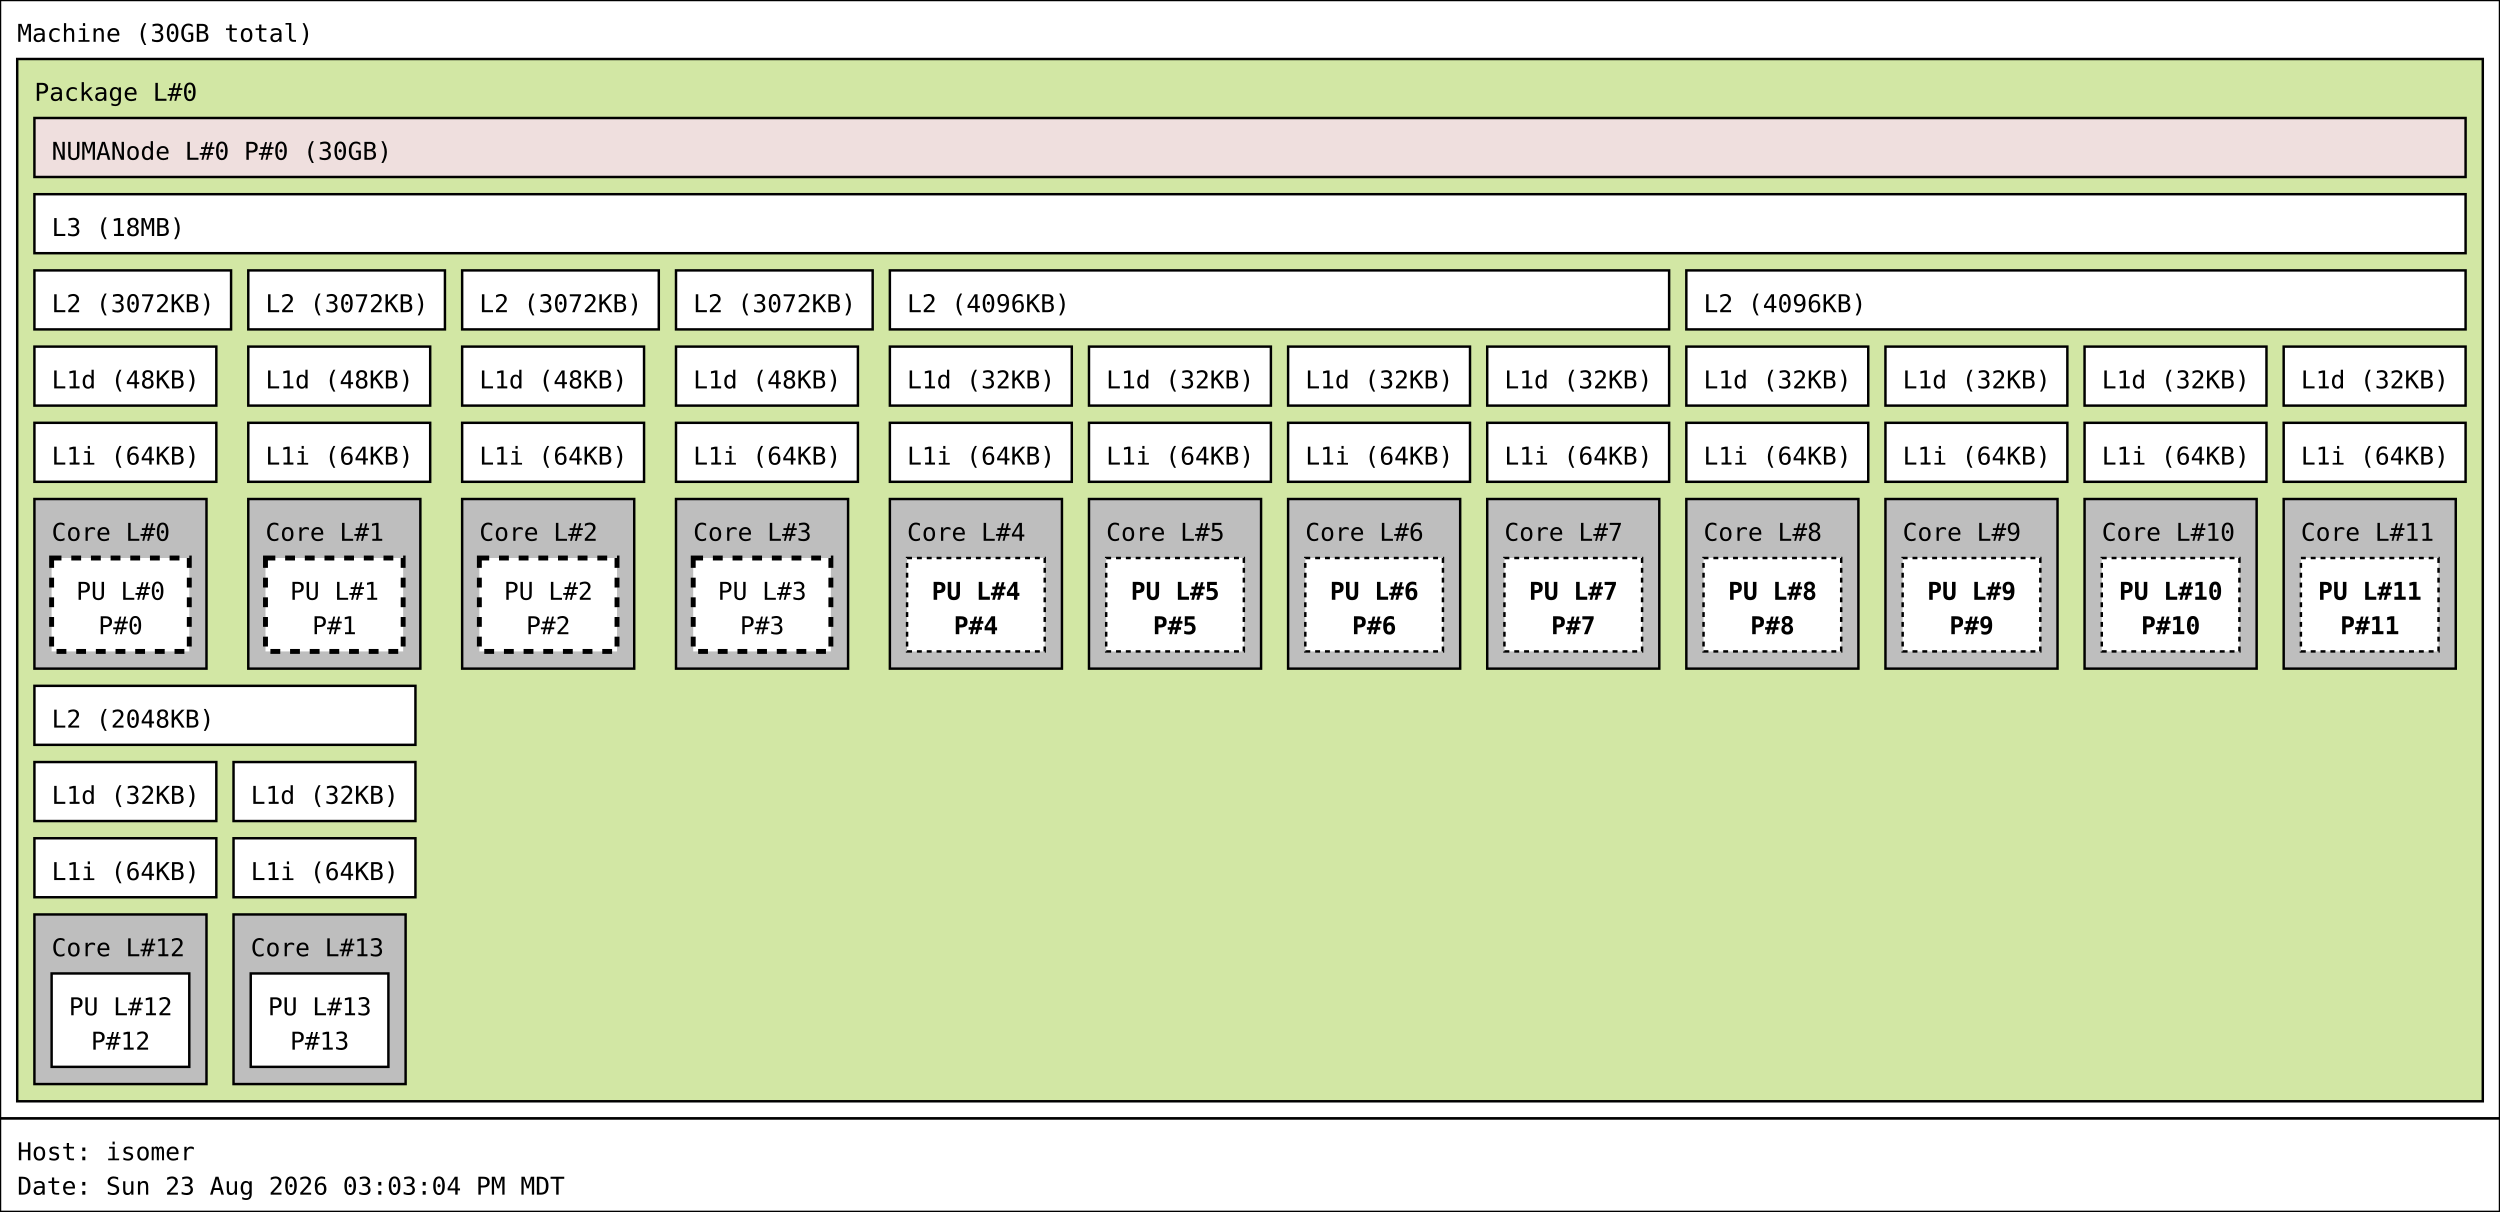
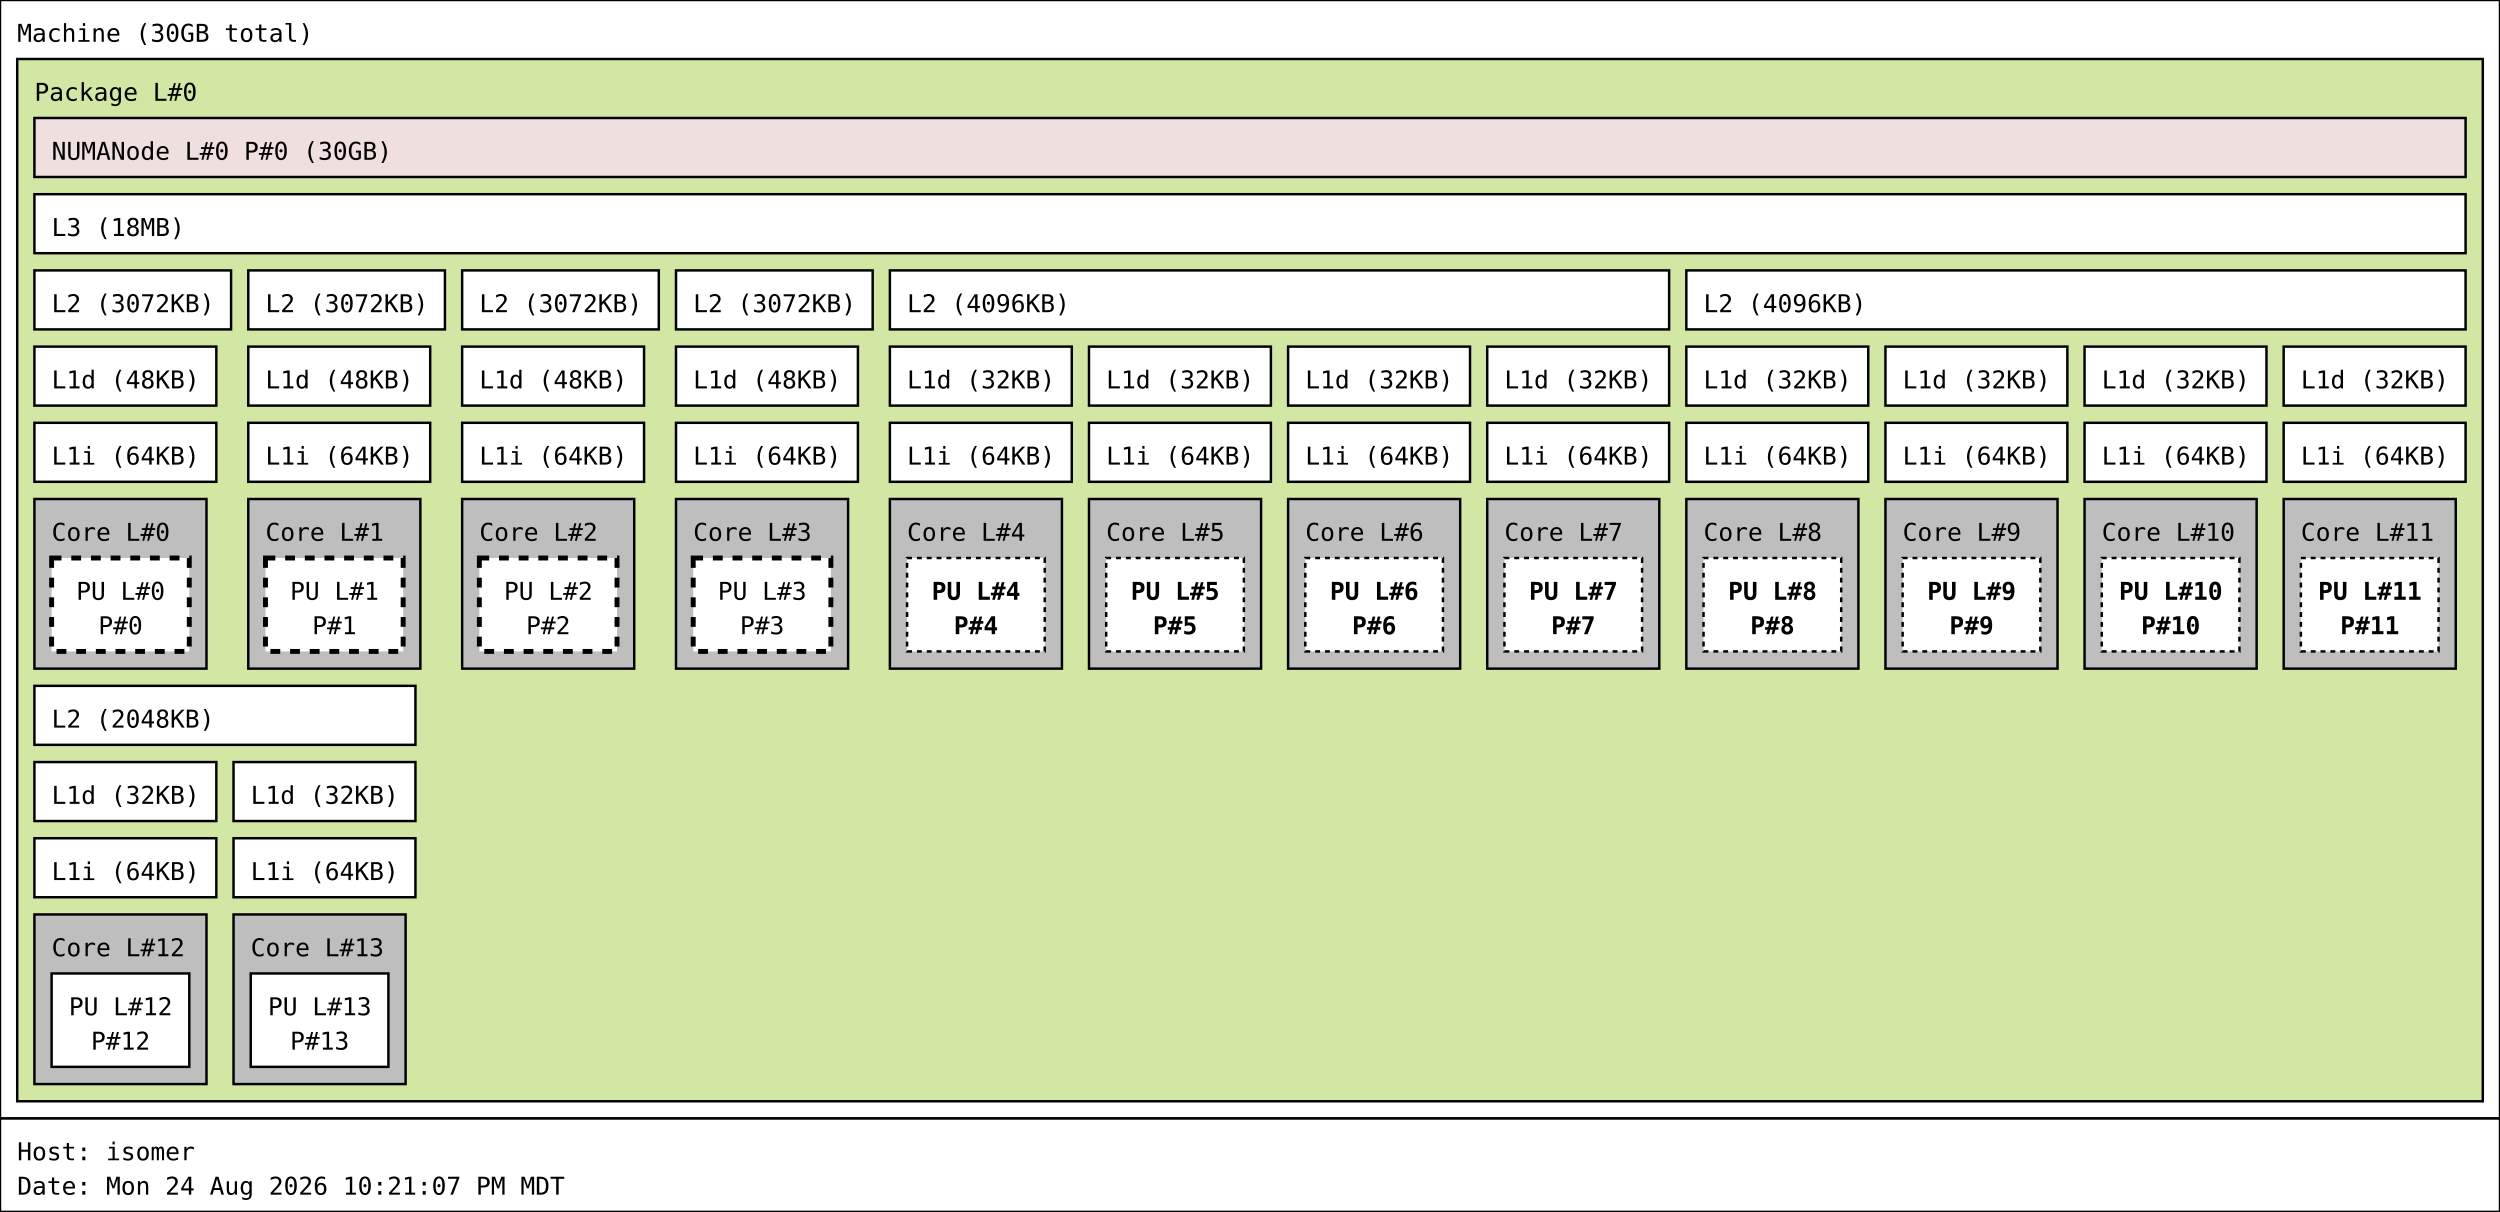
<svg xmlns="http://www.w3.org/2000/svg" width="1017px" height="493px" viewBox="0 0 1017px 493px" version="1.1">
  <rect id="Machine_0_rect" class="Machine" x="0" y="0" width="1017" height="455" fill="rgb(255,255,255)" stroke="rgb(0,0,0)" stroke-width="1" />
  <text id="Machine_0_text" class="Machine" font-family="Monospace" x="7" y="17" fill="rgb(0,0,0)" font-size="10px">Machine (30GB total)</text>
  <rect id="Package_0_rect" class="Package" x="7" y="24" width="1003" height="424" fill="rgb(210,231,164)" stroke="rgb(0,0,0)" stroke-width="1" />
  <text id="Package_0_text" class="Package" font-family="Monospace" x="14" y="41" fill="rgb(0,0,0)" font-size="10px">Package L#0</text>
  <rect id="L3_0_rect" class="L3" x="14" y="79" width="989" height="24" fill="rgb(255,255,255)" stroke="rgb(0,0,0)" stroke-width="1" />
  <text id="L3_0_text" class="L3" font-family="Monospace" x="21" y="96" fill="rgb(0,0,0)" font-size="10px">L3 (18MB)</text>
  <rect id="L2_0_rect" class="L2" x="14" y="110" width="80" height="24" fill="rgb(255,255,255)" stroke="rgb(0,0,0)" stroke-width="1" />
  <text id="L2_0_text" class="L2" font-family="Monospace" x="21" y="127" fill="rgb(0,0,0)" font-size="10px">L2 (3072KB)</text>
  <rect id="L1d_0_rect" class="L1d" x="14" y="141" width="74" height="24" fill="rgb(255,255,255)" stroke="rgb(0,0,0)" stroke-width="1" />
  <text id="L1d_0_text" class="L1d" font-family="Monospace" x="21" y="158" fill="rgb(0,0,0)" font-size="10px">L1d (48KB)</text>
  <rect id="L1i_0_rect" class="L1i" x="14" y="172" width="74" height="24" fill="rgb(255,255,255)" stroke="rgb(0,0,0)" stroke-width="1" />
  <text id="L1i_0_text" class="L1i" font-family="Monospace" x="21" y="189" fill="rgb(0,0,0)" font-size="10px">L1i (64KB)</text>
  <rect id="Core_0_rect" class="Core" x="14" y="203" width="70" height="69" fill="rgb(190,190,190)" stroke="rgb(0,0,0)" stroke-width="1" />
  <text id="Core_0_text" class="Core" font-family="Monospace" x="21" y="220" fill="rgb(0,0,0)" font-size="10px">Core L#0</text>
  <rect id="PU_0_rect" class="PU" x="21" y="227" width="56" height="38" fill="rgb(255,255,255)" stroke="rgb(0,0,0)" stroke-width="2" stroke-dasharray="4" />
  <text id="PU_0_text" class="PU" font-family="Monospace" x="31" y="244" fill="rgb(0,0,0)" font-size="10px">PU L#0</text>
  <text id="PU_0_text_1" class="PU" font-family="Monospace" x="40" y="258" fill="rgb(0,0,0)" font-size="10px">P#0</text>
  <rect id="L2_1_rect" class="L2" x="101" y="110" width="80" height="24" fill="rgb(255,255,255)" stroke="rgb(0,0,0)" stroke-width="1" />
  <text id="L2_1_text" class="L2" font-family="Monospace" x="108" y="127" fill="rgb(0,0,0)" font-size="10px">L2 (3072KB)</text>
  <rect id="L1d_1_rect" class="L1d" x="101" y="141" width="74" height="24" fill="rgb(255,255,255)" stroke="rgb(0,0,0)" stroke-width="1" />
  <text id="L1d_1_text" class="L1d" font-family="Monospace" x="108" y="158" fill="rgb(0,0,0)" font-size="10px">L1d (48KB)</text>
  <rect id="L1i_1_rect" class="L1i" x="101" y="172" width="74" height="24" fill="rgb(255,255,255)" stroke="rgb(0,0,0)" stroke-width="1" />
  <text id="L1i_1_text" class="L1i" font-family="Monospace" x="108" y="189" fill="rgb(0,0,0)" font-size="10px">L1i (64KB)</text>
  <rect id="Core_1_rect" class="Core" x="101" y="203" width="70" height="69" fill="rgb(190,190,190)" stroke="rgb(0,0,0)" stroke-width="1" />
  <text id="Core_1_text" class="Core" font-family="Monospace" x="108" y="220" fill="rgb(0,0,0)" font-size="10px">Core L#1</text>
  <rect id="PU_1_rect" class="PU" x="108" y="227" width="56" height="38" fill="rgb(255,255,255)" stroke="rgb(0,0,0)" stroke-width="2" stroke-dasharray="4" />
  <text id="PU_1_text" class="PU" font-family="Monospace" x="118" y="244" fill="rgb(0,0,0)" font-size="10px">PU L#1</text>
  <text id="PU_1_text_1" class="PU" font-family="Monospace" x="127" y="258" fill="rgb(0,0,0)" font-size="10px">P#1</text>
  <rect id="L2_2_rect" class="L2" x="188" y="110" width="80" height="24" fill="rgb(255,255,255)" stroke="rgb(0,0,0)" stroke-width="1" />
  <text id="L2_2_text" class="L2" font-family="Monospace" x="195" y="127" fill="rgb(0,0,0)" font-size="10px">L2 (3072KB)</text>
  <rect id="L1d_2_rect" class="L1d" x="188" y="141" width="74" height="24" fill="rgb(255,255,255)" stroke="rgb(0,0,0)" stroke-width="1" />
  <text id="L1d_2_text" class="L1d" font-family="Monospace" x="195" y="158" fill="rgb(0,0,0)" font-size="10px">L1d (48KB)</text>
  <rect id="L1i_2_rect" class="L1i" x="188" y="172" width="74" height="24" fill="rgb(255,255,255)" stroke="rgb(0,0,0)" stroke-width="1" />
  <text id="L1i_2_text" class="L1i" font-family="Monospace" x="195" y="189" fill="rgb(0,0,0)" font-size="10px">L1i (64KB)</text>
  <rect id="Core_2_rect" class="Core" x="188" y="203" width="70" height="69" fill="rgb(190,190,190)" stroke="rgb(0,0,0)" stroke-width="1" />
  <text id="Core_2_text" class="Core" font-family="Monospace" x="195" y="220" fill="rgb(0,0,0)" font-size="10px">Core L#2</text>
  <rect id="PU_2_rect" class="PU" x="195" y="227" width="56" height="38" fill="rgb(255,255,255)" stroke="rgb(0,0,0)" stroke-width="2" stroke-dasharray="4" />
  <text id="PU_2_text" class="PU" font-family="Monospace" x="205" y="244" fill="rgb(0,0,0)" font-size="10px">PU L#2</text>
  <text id="PU_2_text_1" class="PU" font-family="Monospace" x="214" y="258" fill="rgb(0,0,0)" font-size="10px">P#2</text>
  <rect id="L2_3_rect" class="L2" x="275" y="110" width="80" height="24" fill="rgb(255,255,255)" stroke="rgb(0,0,0)" stroke-width="1" />
  <text id="L2_3_text" class="L2" font-family="Monospace" x="282" y="127" fill="rgb(0,0,0)" font-size="10px">L2 (3072KB)</text>
  <rect id="L1d_3_rect" class="L1d" x="275" y="141" width="74" height="24" fill="rgb(255,255,255)" stroke="rgb(0,0,0)" stroke-width="1" />
  <text id="L1d_3_text" class="L1d" font-family="Monospace" x="282" y="158" fill="rgb(0,0,0)" font-size="10px">L1d (48KB)</text>
  <rect id="L1i_3_rect" class="L1i" x="275" y="172" width="74" height="24" fill="rgb(255,255,255)" stroke="rgb(0,0,0)" stroke-width="1" />
  <text id="L1i_3_text" class="L1i" font-family="Monospace" x="282" y="189" fill="rgb(0,0,0)" font-size="10px">L1i (64KB)</text>
  <rect id="Core_3_rect" class="Core" x="275" y="203" width="70" height="69" fill="rgb(190,190,190)" stroke="rgb(0,0,0)" stroke-width="1" />
  <text id="Core_3_text" class="Core" font-family="Monospace" x="282" y="220" fill="rgb(0,0,0)" font-size="10px">Core L#3</text>
  <rect id="PU_3_rect" class="PU" x="282" y="227" width="56" height="38" fill="rgb(255,255,255)" stroke="rgb(0,0,0)" stroke-width="2" stroke-dasharray="4" />
  <text id="PU_3_text" class="PU" font-family="Monospace" x="292" y="244" fill="rgb(0,0,0)" font-size="10px">PU L#3</text>
  <text id="PU_3_text_1" class="PU" font-family="Monospace" x="301" y="258" fill="rgb(0,0,0)" font-size="10px">P#3</text>
  <rect id="L2_4_rect" class="L2" x="362" y="110" width="317" height="24" fill="rgb(255,255,255)" stroke="rgb(0,0,0)" stroke-width="1" />
  <text id="L2_4_text" class="L2" font-family="Monospace" x="369" y="127" fill="rgb(0,0,0)" font-size="10px">L2 (4096KB)</text>
  <rect id="L1d_4_rect" class="L1d" x="362" y="141" width="74" height="24" fill="rgb(255,255,255)" stroke="rgb(0,0,0)" stroke-width="1" />
  <text id="L1d_4_text" class="L1d" font-family="Monospace" x="369" y="158" fill="rgb(0,0,0)" font-size="10px">L1d (32KB)</text>
  <rect id="L1i_4_rect" class="L1i" x="362" y="172" width="74" height="24" fill="rgb(255,255,255)" stroke="rgb(0,0,0)" stroke-width="1" />
  <text id="L1i_4_text" class="L1i" font-family="Monospace" x="369" y="189" fill="rgb(0,0,0)" font-size="10px">L1i (64KB)</text>
  <rect id="Core_4_rect" class="Core" x="362" y="203" width="70" height="69" fill="rgb(190,190,190)" stroke="rgb(0,0,0)" stroke-width="1" />
  <text id="Core_4_text" class="Core" font-family="Monospace" x="369" y="220" fill="rgb(0,0,0)" font-size="10px">Core L#4</text>
  <rect id="PU_4_rect" class="PU" x="369" y="227" width="56" height="38" fill="rgb(255,255,255)" stroke="rgb(0,0,0)" stroke-width="1" stroke-dasharray="2" />
  <text id="PU_4_text" class="PU" font-family="Monospace" font-weight="bold" x="379" y="244" fill="rgb(0,0,0)" font-size="10px">PU L#4</text>
  <text id="PU_4_text_1" class="PU" font-family="Monospace" font-weight="bold" x="388" y="258" fill="rgb(0,0,0)" font-size="10px">P#4</text>
  <rect id="L1d_5_rect" class="L1d" x="443" y="141" width="74" height="24" fill="rgb(255,255,255)" stroke="rgb(0,0,0)" stroke-width="1" />
  <text id="L1d_5_text" class="L1d" font-family="Monospace" x="450" y="158" fill="rgb(0,0,0)" font-size="10px">L1d (32KB)</text>
  <rect id="L1i_5_rect" class="L1i" x="443" y="172" width="74" height="24" fill="rgb(255,255,255)" stroke="rgb(0,0,0)" stroke-width="1" />
  <text id="L1i_5_text" class="L1i" font-family="Monospace" x="450" y="189" fill="rgb(0,0,0)" font-size="10px">L1i (64KB)</text>
  <rect id="Core_5_rect" class="Core" x="443" y="203" width="70" height="69" fill="rgb(190,190,190)" stroke="rgb(0,0,0)" stroke-width="1" />
  <text id="Core_5_text" class="Core" font-family="Monospace" x="450" y="220" fill="rgb(0,0,0)" font-size="10px">Core L#5</text>
  <rect id="PU_5_rect" class="PU" x="450" y="227" width="56" height="38" fill="rgb(255,255,255)" stroke="rgb(0,0,0)" stroke-width="1" stroke-dasharray="2" />
  <text id="PU_5_text" class="PU" font-family="Monospace" font-weight="bold" x="460" y="244" fill="rgb(0,0,0)" font-size="10px">PU L#5</text>
  <text id="PU_5_text_1" class="PU" font-family="Monospace" font-weight="bold" x="469" y="258" fill="rgb(0,0,0)" font-size="10px">P#5</text>
  <rect id="L1d_6_rect" class="L1d" x="524" y="141" width="74" height="24" fill="rgb(255,255,255)" stroke="rgb(0,0,0)" stroke-width="1" />
  <text id="L1d_6_text" class="L1d" font-family="Monospace" x="531" y="158" fill="rgb(0,0,0)" font-size="10px">L1d (32KB)</text>
  <rect id="L1i_6_rect" class="L1i" x="524" y="172" width="74" height="24" fill="rgb(255,255,255)" stroke="rgb(0,0,0)" stroke-width="1" />
  <text id="L1i_6_text" class="L1i" font-family="Monospace" x="531" y="189" fill="rgb(0,0,0)" font-size="10px">L1i (64KB)</text>
  <rect id="Core_6_rect" class="Core" x="524" y="203" width="70" height="69" fill="rgb(190,190,190)" stroke="rgb(0,0,0)" stroke-width="1" />
  <text id="Core_6_text" class="Core" font-family="Monospace" x="531" y="220" fill="rgb(0,0,0)" font-size="10px">Core L#6</text>
  <rect id="PU_6_rect" class="PU" x="531" y="227" width="56" height="38" fill="rgb(255,255,255)" stroke="rgb(0,0,0)" stroke-width="1" stroke-dasharray="2" />
  <text id="PU_6_text" class="PU" font-family="Monospace" font-weight="bold" x="541" y="244" fill="rgb(0,0,0)" font-size="10px">PU L#6</text>
  <text id="PU_6_text_1" class="PU" font-family="Monospace" font-weight="bold" x="550" y="258" fill="rgb(0,0,0)" font-size="10px">P#6</text>
  <rect id="L1d_7_rect" class="L1d" x="605" y="141" width="74" height="24" fill="rgb(255,255,255)" stroke="rgb(0,0,0)" stroke-width="1" />
  <text id="L1d_7_text" class="L1d" font-family="Monospace" x="612" y="158" fill="rgb(0,0,0)" font-size="10px">L1d (32KB)</text>
  <rect id="L1i_7_rect" class="L1i" x="605" y="172" width="74" height="24" fill="rgb(255,255,255)" stroke="rgb(0,0,0)" stroke-width="1" />
  <text id="L1i_7_text" class="L1i" font-family="Monospace" x="612" y="189" fill="rgb(0,0,0)" font-size="10px">L1i (64KB)</text>
  <rect id="Core_7_rect" class="Core" x="605" y="203" width="70" height="69" fill="rgb(190,190,190)" stroke="rgb(0,0,0)" stroke-width="1" />
  <text id="Core_7_text" class="Core" font-family="Monospace" x="612" y="220" fill="rgb(0,0,0)" font-size="10px">Core L#7</text>
  <rect id="PU_7_rect" class="PU" x="612" y="227" width="56" height="38" fill="rgb(255,255,255)" stroke="rgb(0,0,0)" stroke-width="1" stroke-dasharray="2" />
  <text id="PU_7_text" class="PU" font-family="Monospace" font-weight="bold" x="622" y="244" fill="rgb(0,0,0)" font-size="10px">PU L#7</text>
  <text id="PU_7_text_1" class="PU" font-family="Monospace" font-weight="bold" x="631" y="258" fill="rgb(0,0,0)" font-size="10px">P#7</text>
  <rect id="L2_5_rect" class="L2" x="686" y="110" width="317" height="24" fill="rgb(255,255,255)" stroke="rgb(0,0,0)" stroke-width="1" />
  <text id="L2_5_text" class="L2" font-family="Monospace" x="693" y="127" fill="rgb(0,0,0)" font-size="10px">L2 (4096KB)</text>
  <rect id="L1d_8_rect" class="L1d" x="686" y="141" width="74" height="24" fill="rgb(255,255,255)" stroke="rgb(0,0,0)" stroke-width="1" />
  <text id="L1d_8_text" class="L1d" font-family="Monospace" x="693" y="158" fill="rgb(0,0,0)" font-size="10px">L1d (32KB)</text>
  <rect id="L1i_8_rect" class="L1i" x="686" y="172" width="74" height="24" fill="rgb(255,255,255)" stroke="rgb(0,0,0)" stroke-width="1" />
  <text id="L1i_8_text" class="L1i" font-family="Monospace" x="693" y="189" fill="rgb(0,0,0)" font-size="10px">L1i (64KB)</text>
  <rect id="Core_8_rect" class="Core" x="686" y="203" width="70" height="69" fill="rgb(190,190,190)" stroke="rgb(0,0,0)" stroke-width="1" />
  <text id="Core_8_text" class="Core" font-family="Monospace" x="693" y="220" fill="rgb(0,0,0)" font-size="10px">Core L#8</text>
  <rect id="PU_8_rect" class="PU" x="693" y="227" width="56" height="38" fill="rgb(255,255,255)" stroke="rgb(0,0,0)" stroke-width="1" stroke-dasharray="2" />
  <text id="PU_8_text" class="PU" font-family="Monospace" font-weight="bold" x="703" y="244" fill="rgb(0,0,0)" font-size="10px">PU L#8</text>
  <text id="PU_8_text_1" class="PU" font-family="Monospace" font-weight="bold" x="712" y="258" fill="rgb(0,0,0)" font-size="10px">P#8</text>
  <rect id="L1d_9_rect" class="L1d" x="767" y="141" width="74" height="24" fill="rgb(255,255,255)" stroke="rgb(0,0,0)" stroke-width="1" />
  <text id="L1d_9_text" class="L1d" font-family="Monospace" x="774" y="158" fill="rgb(0,0,0)" font-size="10px">L1d (32KB)</text>
  <rect id="L1i_9_rect" class="L1i" x="767" y="172" width="74" height="24" fill="rgb(255,255,255)" stroke="rgb(0,0,0)" stroke-width="1" />
  <text id="L1i_9_text" class="L1i" font-family="Monospace" x="774" y="189" fill="rgb(0,0,0)" font-size="10px">L1i (64KB)</text>
  <rect id="Core_9_rect" class="Core" x="767" y="203" width="70" height="69" fill="rgb(190,190,190)" stroke="rgb(0,0,0)" stroke-width="1" />
  <text id="Core_9_text" class="Core" font-family="Monospace" x="774" y="220" fill="rgb(0,0,0)" font-size="10px">Core L#9</text>
  <rect id="PU_9_rect" class="PU" x="774" y="227" width="56" height="38" fill="rgb(255,255,255)" stroke="rgb(0,0,0)" stroke-width="1" stroke-dasharray="2" />
  <text id="PU_9_text" class="PU" font-family="Monospace" font-weight="bold" x="784" y="244" fill="rgb(0,0,0)" font-size="10px">PU L#9</text>
  <text id="PU_9_text_1" class="PU" font-family="Monospace" font-weight="bold" x="793" y="258" fill="rgb(0,0,0)" font-size="10px">P#9</text>
  <rect id="L1d_10_rect" class="L1d" x="848" y="141" width="74" height="24" fill="rgb(255,255,255)" stroke="rgb(0,0,0)" stroke-width="1" />
  <text id="L1d_10_text" class="L1d" font-family="Monospace" x="855" y="158" fill="rgb(0,0,0)" font-size="10px">L1d (32KB)</text>
  <rect id="L1i_10_rect" class="L1i" x="848" y="172" width="74" height="24" fill="rgb(255,255,255)" stroke="rgb(0,0,0)" stroke-width="1" />
  <text id="L1i_10_text" class="L1i" font-family="Monospace" x="855" y="189" fill="rgb(0,0,0)" font-size="10px">L1i (64KB)</text>
  <rect id="Core_10_rect" class="Core" x="848" y="203" width="70" height="69" fill="rgb(190,190,190)" stroke="rgb(0,0,0)" stroke-width="1" />
  <text id="Core_10_text" class="Core" font-family="Monospace" x="855" y="220" fill="rgb(0,0,0)" font-size="10px">Core L#10</text>
  <rect id="PU_10_rect" class="PU" x="855" y="227" width="56" height="38" fill="rgb(255,255,255)" stroke="rgb(0,0,0)" stroke-width="1" stroke-dasharray="2" />
  <text id="PU_10_text" class="PU" font-family="Monospace" font-weight="bold" x="862" y="244" fill="rgb(0,0,0)" font-size="10px">PU L#10</text>
  <text id="PU_10_text_1" class="PU" font-family="Monospace" font-weight="bold" x="871" y="258" fill="rgb(0,0,0)" font-size="10px">P#10</text>
  <rect id="L1d_11_rect" class="L1d" x="929" y="141" width="74" height="24" fill="rgb(255,255,255)" stroke="rgb(0,0,0)" stroke-width="1" />
  <text id="L1d_11_text" class="L1d" font-family="Monospace" x="936" y="158" fill="rgb(0,0,0)" font-size="10px">L1d (32KB)</text>
  <rect id="L1i_11_rect" class="L1i" x="929" y="172" width="74" height="24" fill="rgb(255,255,255)" stroke="rgb(0,0,0)" stroke-width="1" />
  <text id="L1i_11_text" class="L1i" font-family="Monospace" x="936" y="189" fill="rgb(0,0,0)" font-size="10px">L1i (64KB)</text>
  <rect id="Core_11_rect" class="Core" x="929" y="203" width="70" height="69" fill="rgb(190,190,190)" stroke="rgb(0,0,0)" stroke-width="1" />
  <text id="Core_11_text" class="Core" font-family="Monospace" x="936" y="220" fill="rgb(0,0,0)" font-size="10px">Core L#11</text>
  <rect id="PU_11_rect" class="PU" x="936" y="227" width="56" height="38" fill="rgb(255,255,255)" stroke="rgb(0,0,0)" stroke-width="1" stroke-dasharray="2" />
  <text id="PU_11_text" class="PU" font-family="Monospace" font-weight="bold" x="943" y="244" fill="rgb(0,0,0)" font-size="10px">PU L#11</text>
  <text id="PU_11_text_1" class="PU" font-family="Monospace" font-weight="bold" x="952" y="258" fill="rgb(0,0,0)" font-size="10px">P#11</text>
  <rect id="L2_6_rect" class="L2" x="14" y="279" width="155" height="24" fill="rgb(255,255,255)" stroke="rgb(0,0,0)" stroke-width="1" />
  <text id="L2_6_text" class="L2" font-family="Monospace" x="21" y="296" fill="rgb(0,0,0)" font-size="10px">L2 (2048KB)</text>
  <rect id="L1d_12_rect" class="L1d" x="14" y="310" width="74" height="24" fill="rgb(255,255,255)" stroke="rgb(0,0,0)" stroke-width="1" />
  <text id="L1d_12_text" class="L1d" font-family="Monospace" x="21" y="327" fill="rgb(0,0,0)" font-size="10px">L1d (32KB)</text>
  <rect id="L1i_12_rect" class="L1i" x="14" y="341" width="74" height="24" fill="rgb(255,255,255)" stroke="rgb(0,0,0)" stroke-width="1" />
  <text id="L1i_12_text" class="L1i" font-family="Monospace" x="21" y="358" fill="rgb(0,0,0)" font-size="10px">L1i (64KB)</text>
  <rect id="Core_12_rect" class="Core" x="14" y="372" width="70" height="69" fill="rgb(190,190,190)" stroke="rgb(0,0,0)" stroke-width="1" />
  <text id="Core_12_text" class="Core" font-family="Monospace" x="21" y="389" fill="rgb(0,0,0)" font-size="10px">Core L#12</text>
  <rect id="PU_12_rect" class="PU" x="21" y="396" width="56" height="38" fill="rgb(255,255,255)" stroke="rgb(0,0,0)" stroke-width="1" />
  <text id="PU_12_text" class="PU" font-family="Monospace" x="28" y="413" fill="rgb(0,0,0)" font-size="10px">PU L#12</text>
  <text id="PU_12_text_1" class="PU" font-family="Monospace" x="37" y="427" fill="rgb(0,0,0)" font-size="10px">P#12</text>
  <rect id="L1d_13_rect" class="L1d" x="95" y="310" width="74" height="24" fill="rgb(255,255,255)" stroke="rgb(0,0,0)" stroke-width="1" />
  <text id="L1d_13_text" class="L1d" font-family="Monospace" x="102" y="327" fill="rgb(0,0,0)" font-size="10px">L1d (32KB)</text>
  <rect id="L1i_13_rect" class="L1i" x="95" y="341" width="74" height="24" fill="rgb(255,255,255)" stroke="rgb(0,0,0)" stroke-width="1" />
  <text id="L1i_13_text" class="L1i" font-family="Monospace" x="102" y="358" fill="rgb(0,0,0)" font-size="10px">L1i (64KB)</text>
  <rect id="Core_13_rect" class="Core" x="95" y="372" width="70" height="69" fill="rgb(190,190,190)" stroke="rgb(0,0,0)" stroke-width="1" />
  <text id="Core_13_text" class="Core" font-family="Monospace" x="102" y="389" fill="rgb(0,0,0)" font-size="10px">Core L#13</text>
  <rect id="PU_13_rect" class="PU" x="102" y="396" width="56" height="38" fill="rgb(255,255,255)" stroke="rgb(0,0,0)" stroke-width="1" />
  <text id="PU_13_text" class="PU" font-family="Monospace" x="109" y="413" fill="rgb(0,0,0)" font-size="10px">PU L#13</text>
  <text id="PU_13_text_1" class="PU" font-family="Monospace" x="118" y="427" fill="rgb(0,0,0)" font-size="10px">P#13</text>
  <rect id="NUMANode_0_rect" class="NUMANode" x="14" y="48" width="989" height="24" fill="rgb(239,223,222)" stroke="rgb(0,0,0)" stroke-width="1" />
  <text id="NUMANode_0_text" class="NUMANode" font-family="Monospace" x="21" y="65" fill="rgb(0,0,0)" font-size="10px">NUMANode L#0 P#0 (30GB)</text>
  <rect id="anon_rect" x="0" y="455" width="1017" height="38" fill="rgb(255,255,255)" stroke="rgb(0,0,0)" stroke-width="1" />
  <text id="anon_text" font-family="Monospace" x="7" y="472" fill="rgb(0,0,0)" font-size="10px">Host: isomer</text>
-   <text id="anon_text_1" font-family="Monospace" x="7" y="486" fill="rgb(0,0,0)" font-size="10px">Date: Sun 23 Aug 2026 03:03:04 PM MDT</text>
+   <text id="anon_text_1" font-family="Monospace" x="7" y="486" fill="rgb(0,0,0)" font-size="10px">Date: Mon 24 Aug 2026 10:21:07 PM MDT</text>
</svg>
